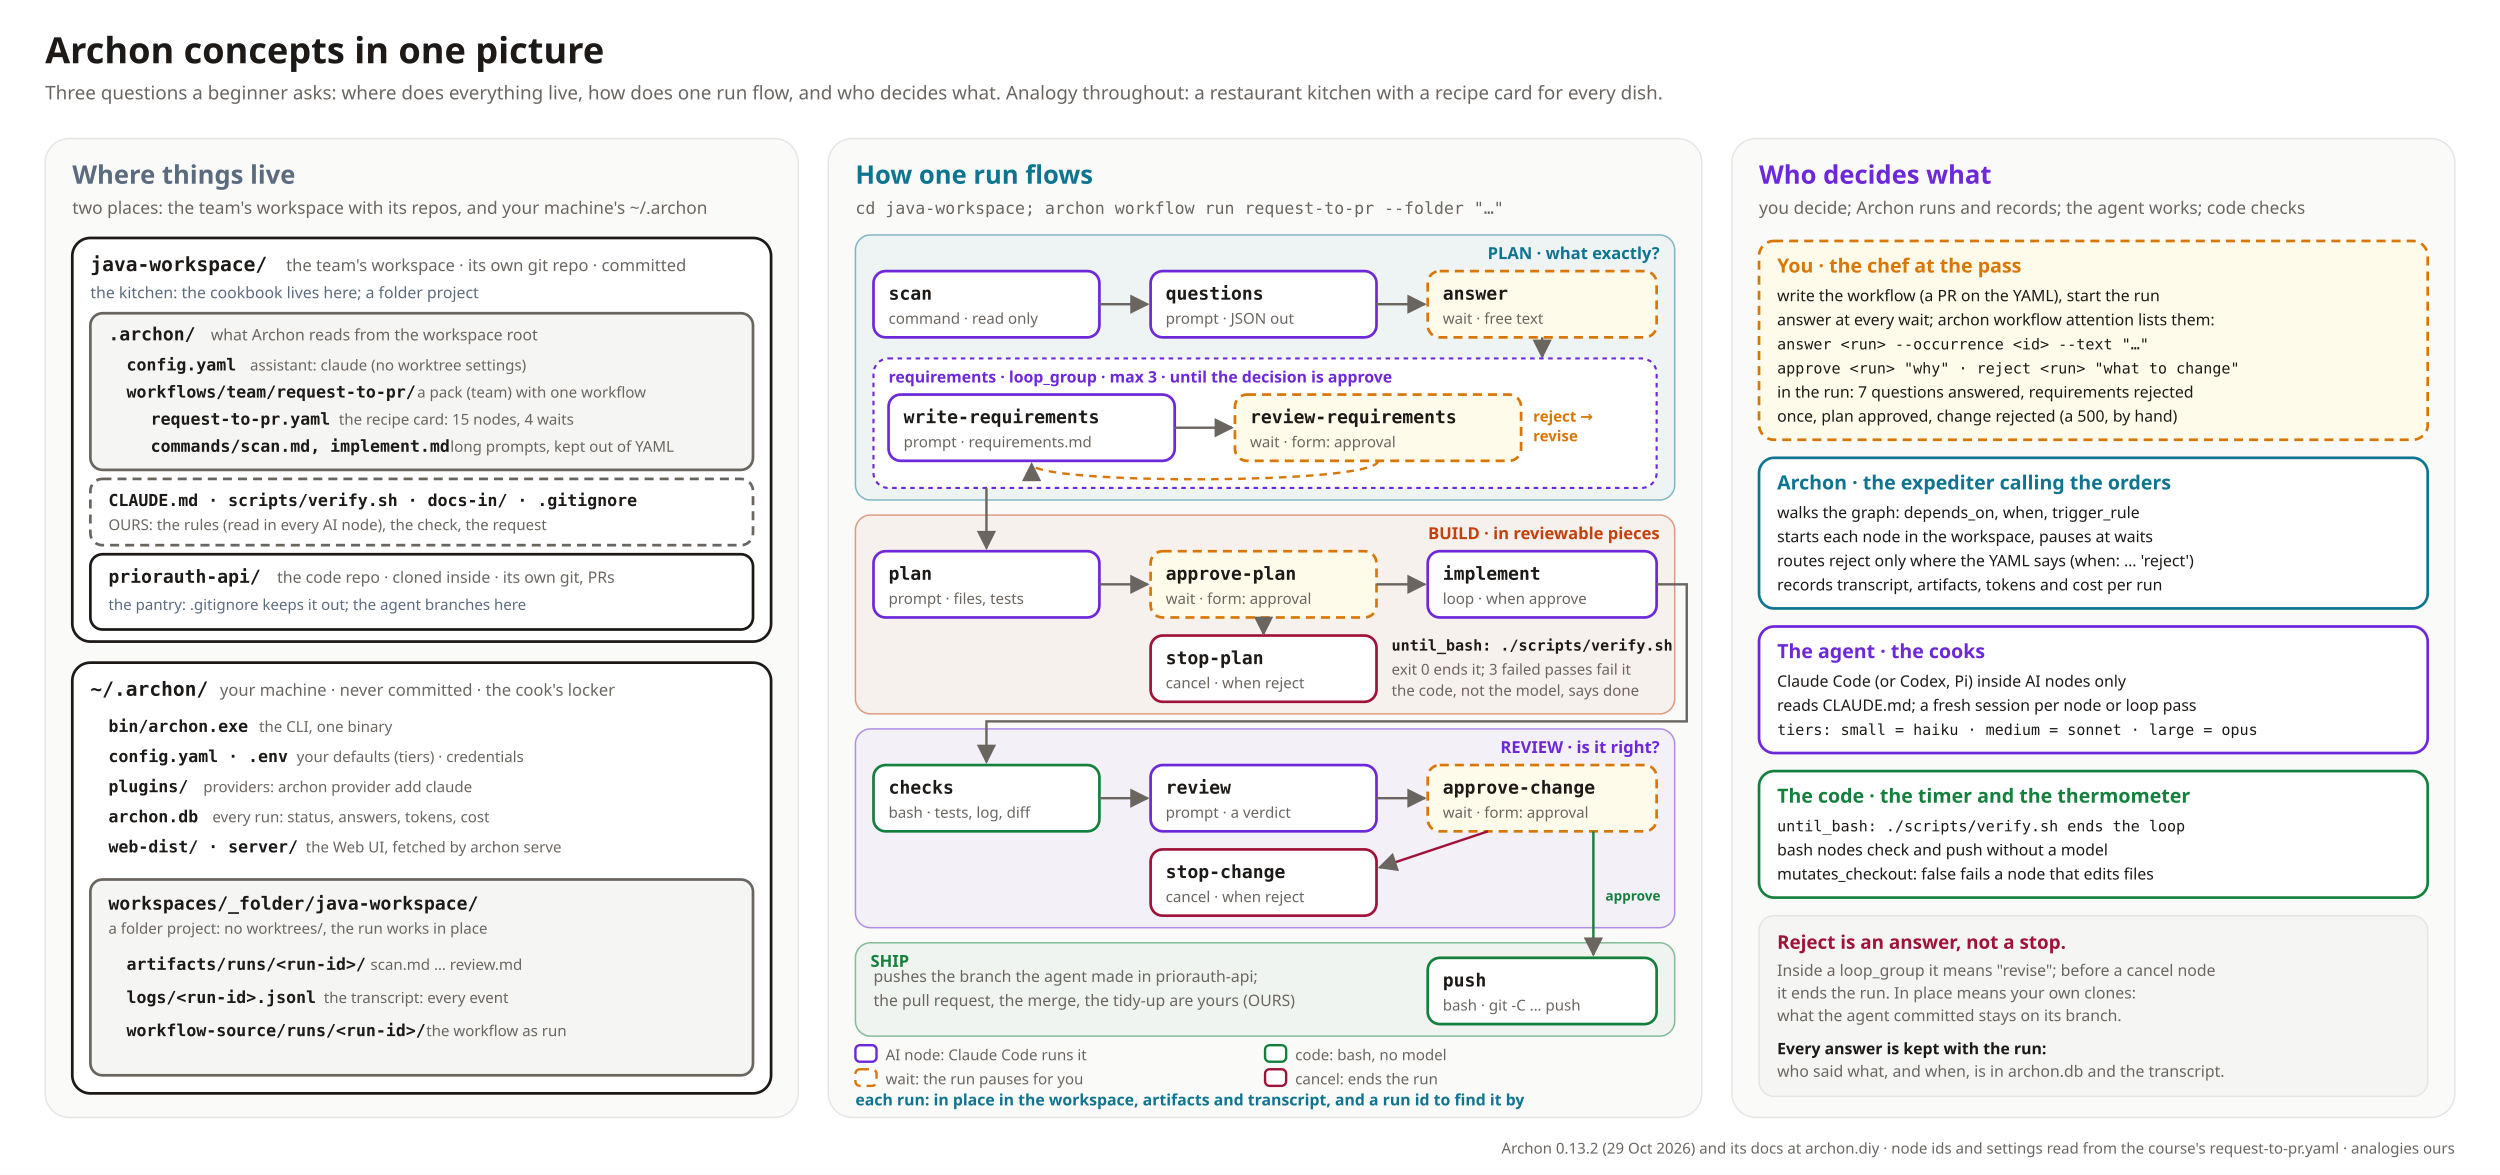
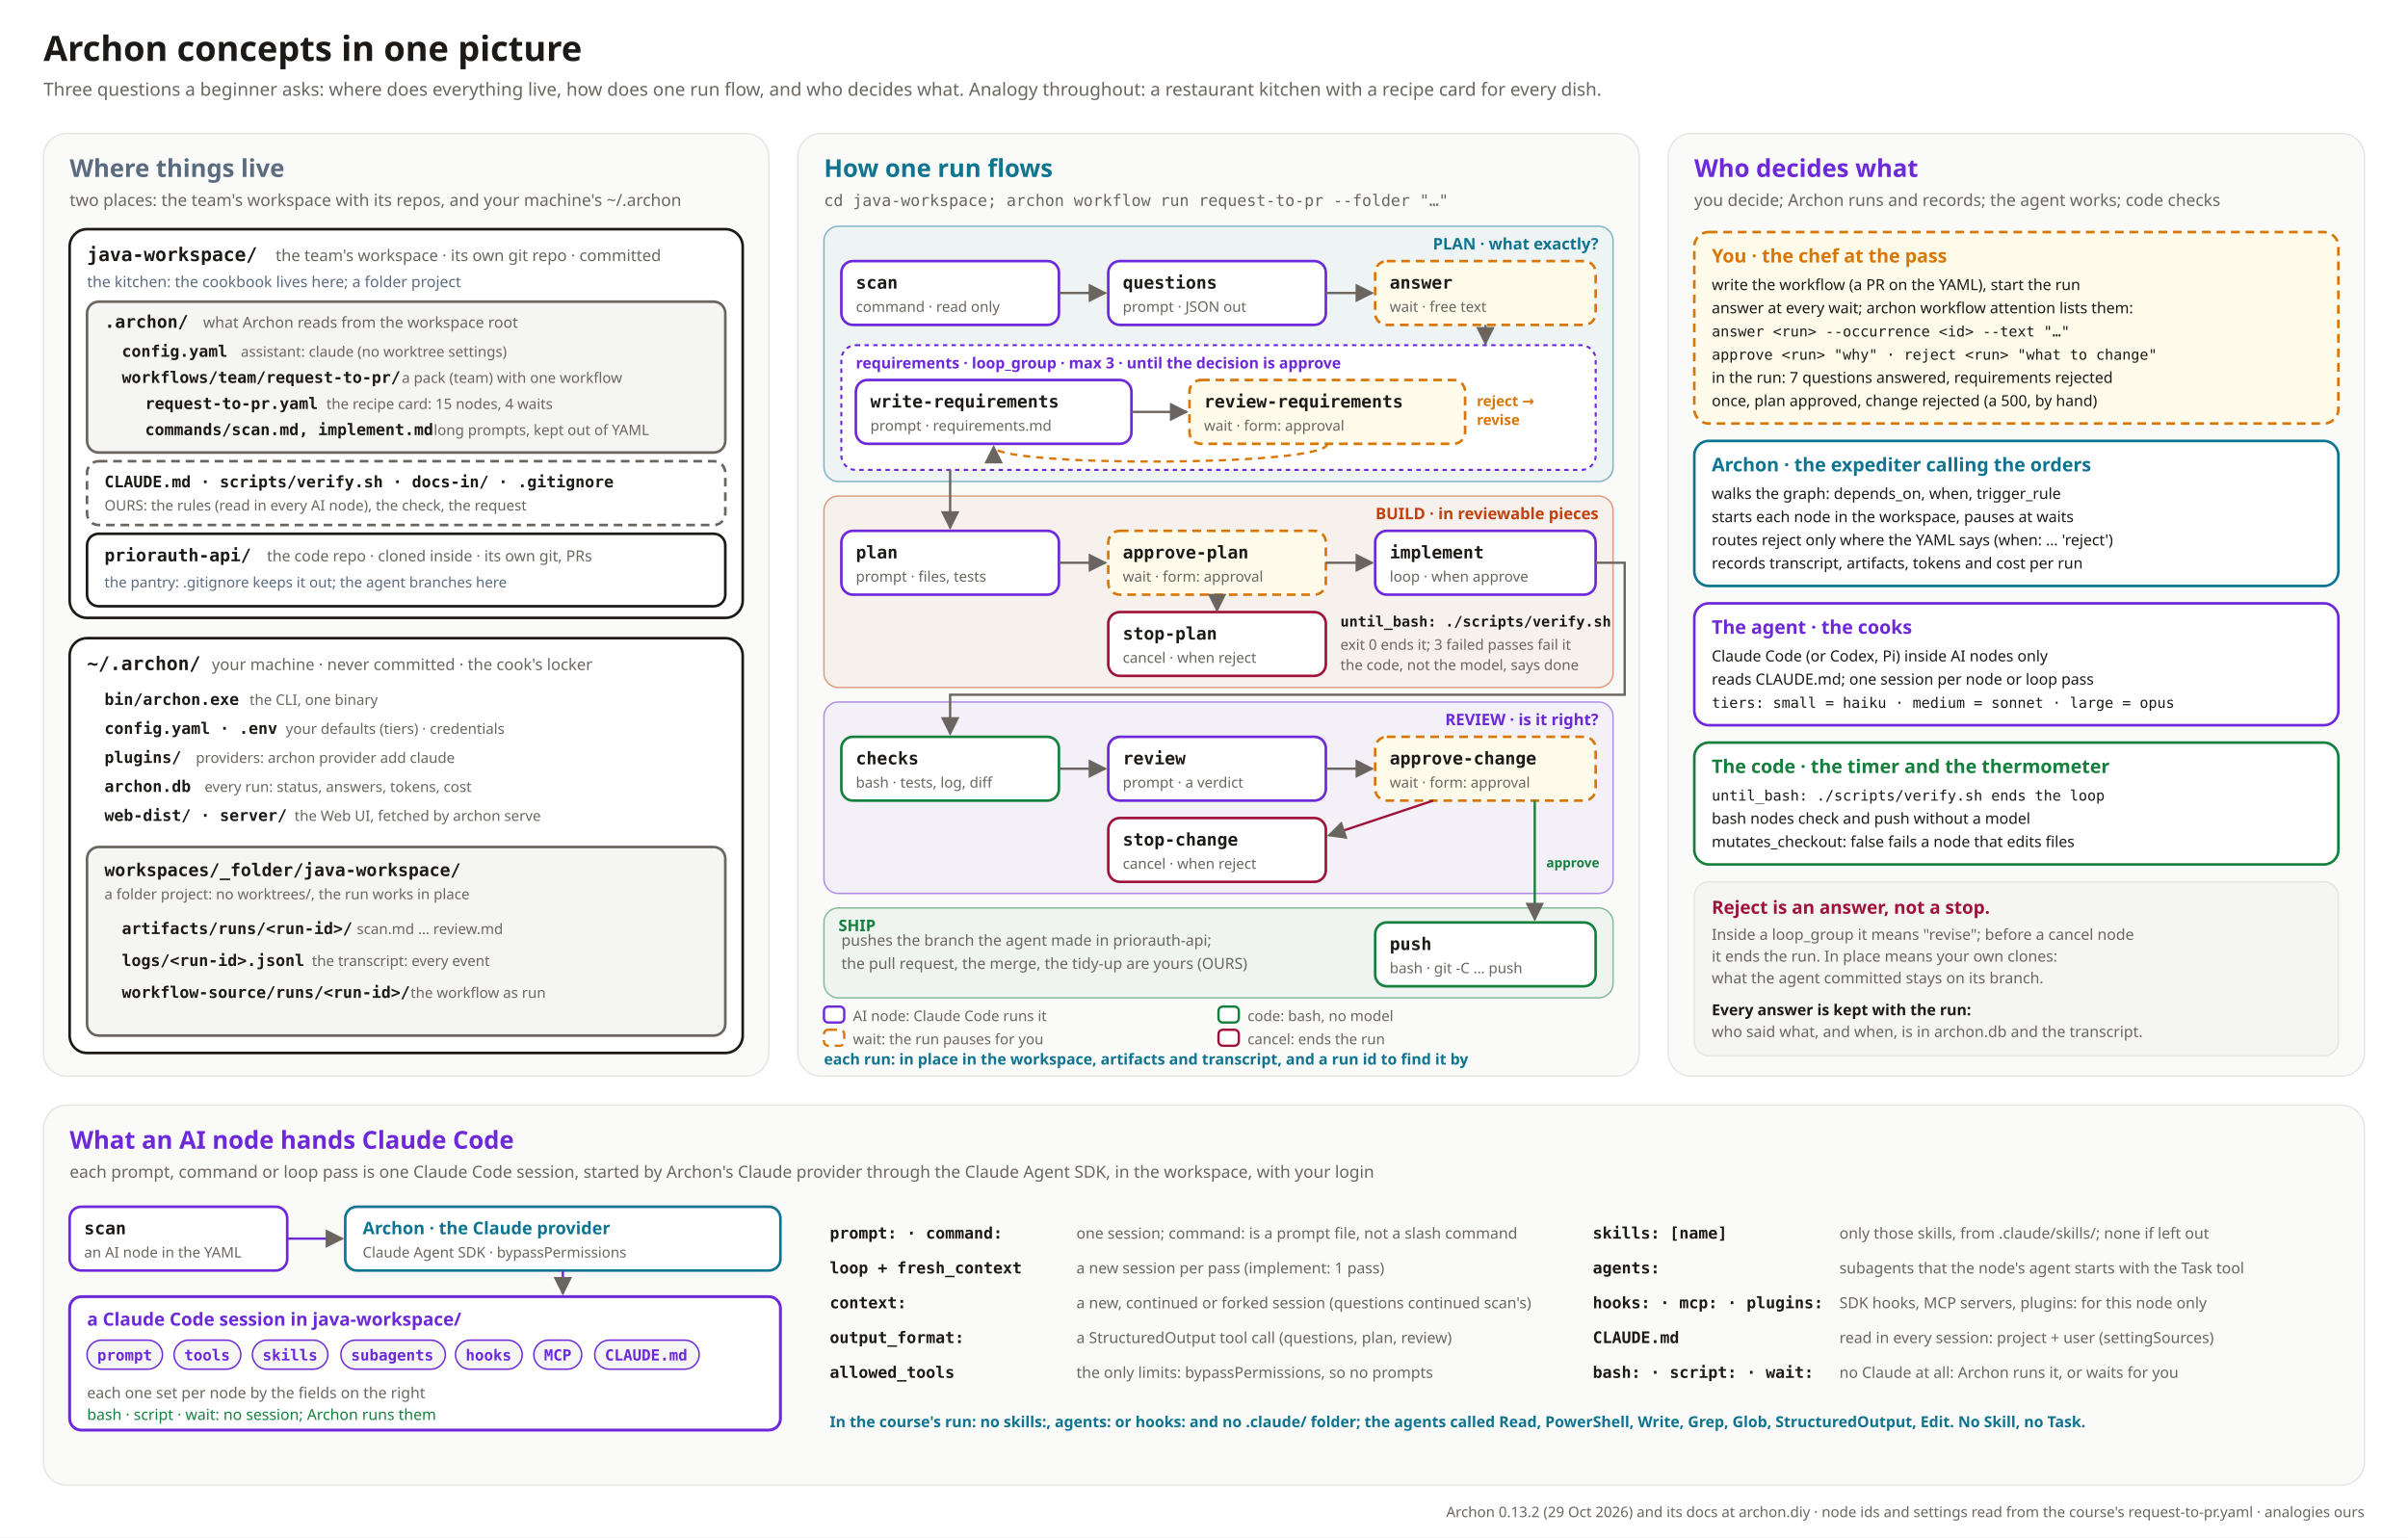
- <svg xmlns="http://www.w3.org/2000/svg" viewBox="0 0 1660 780" width="1660" height="780" role="img" aria-labelledby="t1">
+ <svg xmlns="http://www.w3.org/2000/svg" viewBox="0 0 1660 1060" width="1660" height="1060" role="img" aria-labelledby="t1">
  <defs>
    <marker id="ah" viewBox="0 0 10 10" refX="9" refY="5" markerWidth="8" markerHeight="8" orient="auto-start-reverse">
      <path d="M0 0 L10 5 L0 10 z" fill="#6B6560" />
    </marker>
  </defs>
-   <rect width="1660" height="780" fill="#FFFFFF" />
+   <rect width="1660" height="1060" fill="#FFFFFF" />
  <text x="30" y="42" font-size="24" font-weight="700" fill="#1C1917" text-anchor="start" font-family="'Segoe UI', system-ui, sans-serif">Archon concepts in one picture</text>
  <text x="30" y="66" font-size="12.5" font-weight="400" fill="#6B6560" text-anchor="start" font-family="'Segoe UI', system-ui, sans-serif">Three questions a beginner asks: where does everything live, how does one run flow, and who decides what. Analogy throughout: a restaurant kitchen with a recipe card for every dish.</text>
  <rect x="30" y="92" width="500" height="650" rx="16" fill="#FAFAF9" stroke="#E7E5E4" stroke-width="1" />
  <text x="48" y="122" font-size="17" font-weight="700" fill="#5B6B7F" text-anchor="start" font-family="'Segoe UI', system-ui, sans-serif">Where things live</text>
  <text x="48" y="142" font-size="11.5" font-weight="400" fill="#6B6560" text-anchor="start" font-family="'Segoe UI', system-ui, sans-serif">two places: the team's workspace with its repos, and your machine's ~/.archon</text>
  <rect x="48" y="158" width="464" height="268" rx="12" fill="#FFFFFF" stroke="#1C1917" stroke-width="1.8" />
  <text x="60" y="180" font-size="13" font-weight="700" fill="#1C1917" text-anchor="start" font-family="ui-monospace, Consolas, Menlo, monospace">java-workspace/</text>
  <text x="190" y="180" font-size="11" font-weight="400" fill="#6B6560" text-anchor="start" font-family="'Segoe UI', system-ui, sans-serif">the team's workspace · its own git repo · committed</text>
  <text x="60" y="198" font-size="10.5" font-weight="400" fill="#5B6B7F" text-anchor="start" font-family="'Segoe UI', system-ui, sans-serif">the kitchen: the cookbook lives here; a folder project</text>
  <rect x="60" y="208" width="440" height="104" rx="8" fill="#F5F5F4" stroke="#6B6560" stroke-width="1.8" />
  <text x="72" y="226" font-size="12" font-weight="700" fill="#1C1917" text-anchor="start" font-family="ui-monospace, Consolas, Menlo, monospace">.archon/</text>
  <text x="140" y="226" font-size="10.5" font-weight="400" fill="#6B6560" text-anchor="start" font-family="'Segoe UI', system-ui, sans-serif">what Archon reads from the workspace root</text>
  <text x="84" y="246" font-size="11" font-weight="600" fill="#1C1917" text-anchor="start" font-family="ui-monospace, Consolas, Menlo, monospace">config.yaml</text>
  <text x="166" y="246" font-size="10" font-weight="400" fill="#6B6560" text-anchor="start" font-family="'Segoe UI', system-ui, sans-serif">assistant: claude (no worktree settings)</text>
  <text x="84" y="264" font-size="11" font-weight="600" fill="#1C1917" text-anchor="start" font-family="ui-monospace, Consolas, Menlo, monospace">workflows/team/request-to-pr/</text>
  <text x="277" y="264" font-size="10" font-weight="400" fill="#6B6560" text-anchor="start" font-family="'Segoe UI', system-ui, sans-serif">a pack (team) with one workflow</text>
  <text x="100" y="282" font-size="11" font-weight="600" fill="#1C1917" text-anchor="start" font-family="ui-monospace, Consolas, Menlo, monospace">request-to-pr.yaml</text>
  <text x="225" y="282" font-size="10" font-weight="400" fill="#6B6560" text-anchor="start" font-family="'Segoe UI', system-ui, sans-serif">the recipe card: 15 nodes, 4 waits</text>
  <text x="100" y="300" font-size="11" font-weight="600" fill="#1C1917" text-anchor="start" font-family="ui-monospace, Consolas, Menlo, monospace">commands/scan.md, implement.md</text>
  <text x="299" y="300" font-size="10" font-weight="400" fill="#6B6560" text-anchor="start" font-family="'Segoe UI', system-ui, sans-serif">long prompts, kept out of YAML</text>
  <rect x="60" y="318" width="440" height="44" rx="8" fill="#FFFFFF" stroke="#6B6560" stroke-width="1.8" stroke-dasharray="6 4" />
  <text x="72" y="336" font-size="11" font-weight="600" fill="#1C1917" text-anchor="start" font-family="ui-monospace, Consolas, Menlo, monospace">CLAUDE.md · scripts/verify.sh · docs-in/ · .gitignore</text>
  <text x="72" y="352" font-size="10" font-weight="400" fill="#6B6560" text-anchor="start" font-family="'Segoe UI', system-ui, sans-serif">OURS: the rules (read in every AI node), the check, the request</text>
  <rect x="60" y="368" width="440" height="50" rx="8" fill="#FFFFFF" stroke="#1C1917" stroke-width="1.8" />
  <text x="72" y="387" font-size="12" font-weight="700" fill="#1C1917" text-anchor="start" font-family="ui-monospace, Consolas, Menlo, monospace">priorauth-api/</text>
  <text x="184" y="387" font-size="10.5" font-weight="400" fill="#6B6560" text-anchor="start" font-family="'Segoe UI', system-ui, sans-serif">the code repo · cloned inside · its own git, PRs</text>
  <text x="72" y="405" font-size="10" font-weight="400" fill="#5B6B7F" text-anchor="start" font-family="'Segoe UI', system-ui, sans-serif">the pantry: .gitignore keeps it out; the agent branches here</text>
  <rect x="48" y="440" width="464" height="286" rx="12" fill="#FFFFFF" stroke="#1C1917" stroke-width="1.8" />
  <text x="60" y="462" font-size="13" font-weight="700" fill="#1C1917" text-anchor="start" font-family="ui-monospace, Consolas, Menlo, monospace">~/.archon/</text>
  <text x="146" y="462" font-size="11" font-weight="400" fill="#6B6560" text-anchor="start" font-family="'Segoe UI', system-ui, sans-serif">your machine · never committed · the cook's locker</text>
  <text x="72" y="486" font-size="11" font-weight="600" fill="#1C1917" text-anchor="start" font-family="ui-monospace, Consolas, Menlo, monospace">bin/archon.exe</text>
  <text x="172" y="486" font-size="10" font-weight="400" fill="#6B6560" text-anchor="start" font-family="'Segoe UI', system-ui, sans-serif">the CLI, one binary</text>
  <text x="72" y="506" font-size="11" font-weight="600" fill="#1C1917" text-anchor="start" font-family="ui-monospace, Consolas, Menlo, monospace">config.yaml · .env</text>
  <text x="197" y="506" font-size="10" font-weight="400" fill="#6B6560" text-anchor="start" font-family="'Segoe UI', system-ui, sans-serif">your defaults (tiers) · credentials</text>
  <text x="72" y="526" font-size="11" font-weight="600" fill="#1C1917" text-anchor="start" font-family="ui-monospace, Consolas, Menlo, monospace">plugins/</text>
  <text x="135" y="526" font-size="10" font-weight="400" fill="#6B6560" text-anchor="start" font-family="'Segoe UI', system-ui, sans-serif">providers: archon provider add claude</text>
  <text x="72" y="546" font-size="11" font-weight="600" fill="#1C1917" text-anchor="start" font-family="ui-monospace, Consolas, Menlo, monospace">archon.db</text>
  <text x="141" y="546" font-size="10" font-weight="400" fill="#6B6560" text-anchor="start" font-family="'Segoe UI', system-ui, sans-serif">every run: status, answers, tokens, cost</text>
  <text x="72" y="566" font-size="11" font-weight="600" fill="#1C1917" text-anchor="start" font-family="ui-monospace, Consolas, Menlo, monospace">web-dist/ · server/</text>
  <text x="203" y="566" font-size="10" font-weight="400" fill="#6B6560" text-anchor="start" font-family="'Segoe UI', system-ui, sans-serif">the Web UI, fetched by archon serve</text>
  <rect x="60" y="584" width="440" height="130" rx="8" fill="#F5F5F4" stroke="#6B6560" stroke-width="1.8" />
  <text x="72" y="604" font-size="12" font-weight="700" fill="#1C1917" text-anchor="start" font-family="ui-monospace, Consolas, Menlo, monospace">workspaces/_folder/java-workspace/</text>
  <text x="72" y="620" font-size="10" font-weight="400" fill="#6B6560" text-anchor="start" font-family="'Segoe UI', system-ui, sans-serif">a folder project: no worktrees/, the run works in place</text>
  <text x="84" y="644" font-size="11" font-weight="600" fill="#1C1917" text-anchor="start" font-family="ui-monospace, Consolas, Menlo, monospace">artifacts/runs/&lt;run-id&gt;/</text>
  <text x="246" y="644" font-size="10" font-weight="400" fill="#6B6560" text-anchor="start" font-family="'Segoe UI', system-ui, sans-serif">scan.md … review.md</text>
  <text x="84" y="666" font-size="11" font-weight="600" fill="#1C1917" text-anchor="start" font-family="ui-monospace, Consolas, Menlo, monospace">logs/&lt;run-id&gt;.jsonl</text>
  <text x="215" y="666" font-size="10" font-weight="400" fill="#6B6560" text-anchor="start" font-family="'Segoe UI', system-ui, sans-serif">the transcript: every event</text>
  <text x="84" y="688" font-size="11" font-weight="600" fill="#1C1917" text-anchor="start" font-family="ui-monospace, Consolas, Menlo, monospace">workflow-source/runs/&lt;run-id&gt;/</text>
  <text x="283" y="688" font-size="10" font-weight="400" fill="#6B6560" text-anchor="start" font-family="'Segoe UI', system-ui, sans-serif">the workflow as run</text>
  <rect x="550" y="92" width="580" height="650" rx="16" fill="#FAFAF9" stroke="#E7E5E4" stroke-width="1" />
  <text x="568" y="122" font-size="17" font-weight="700" fill="#0E7490" text-anchor="start" font-family="'Segoe UI', system-ui, sans-serif">How one run flows</text>
  <text x="568" y="142" font-size="11" font-weight="400" fill="#6B6560" text-anchor="start" font-family="ui-monospace, Consolas, Menlo, monospace">cd java-workspace; archon workflow run request-to-pr --folder "…"</text>
  <rect x="568" y="156" width="544" height="176" rx="10" fill="#0E7490" fill-opacity=".05" stroke="#0E7490" stroke-opacity=".5" stroke-width="1" />
  <text x="1102" y="172" font-size="11" font-weight="700" fill="#0E7490" text-anchor="end" font-family="'Segoe UI', system-ui, sans-serif">PLAN · what exactly?</text>
  <rect x="580" y="180" width="150" height="44" rx="8" fill="#FFFFFF" stroke="#6D28D9" stroke-width="1.8" />
  <text x="590" y="199" font-size="12" font-weight="700" fill="#1C1917" text-anchor="start" font-family="ui-monospace, Consolas, Menlo, monospace">scan</text>
  <text x="590" y="215" font-size="10" font-weight="400" fill="#6B6560" text-anchor="start" font-family="'Segoe UI', system-ui, sans-serif">command · read only</text>
  <rect x="764" y="180" width="150" height="44" rx="8" fill="#FFFFFF" stroke="#6D28D9" stroke-width="1.8" />
  <text x="774" y="199" font-size="12" font-weight="700" fill="#1C1917" text-anchor="start" font-family="ui-monospace, Consolas, Menlo, monospace">questions</text>
  <text x="774" y="215" font-size="10" font-weight="400" fill="#6B6560" text-anchor="start" font-family="'Segoe UI', system-ui, sans-serif">prompt · JSON out</text>
  <rect x="948" y="180" width="152" height="44" rx="8" fill="#FFFBEB" stroke="#D97706" stroke-width="1.8" stroke-dasharray="6 4" />
  <text x="958" y="199" font-size="12" font-weight="700" fill="#1C1917" text-anchor="start" font-family="ui-monospace, Consolas, Menlo, monospace">answer</text>
  <text x="958" y="215" font-size="10" font-weight="400" fill="#6B6560" text-anchor="start" font-family="'Segoe UI', system-ui, sans-serif">wait · free text</text>
  <path d="M730 202 L762 202" fill="none" stroke="#6B6560" stroke-width="1.6" marker-end="url(#ah)" />
  <path d="M914 202 L946 202" fill="none" stroke="#6B6560" stroke-width="1.6" marker-end="url(#ah)" />
  <path d="M1024 224 L1024 237" fill="none" stroke="#6B6560" stroke-width="1.6" marker-end="url(#ah)" />
  <rect x="580" y="238" width="520" height="86" rx="10" fill="#FFFFFF" stroke="#6D28D9" stroke-width="1.4" stroke-dasharray="3 3" />
  <text x="590" y="254" font-size="10.5" font-weight="700" fill="#6D28D9" text-anchor="start" font-family="'Segoe UI', system-ui, sans-serif">requirements · loop_group · max 3 · until the decision is approve</text>
  <rect x="590" y="262" width="190" height="44" rx="8" fill="#FFFFFF" stroke="#6D28D9" stroke-width="1.8" />
  <text x="600" y="281" font-size="12" font-weight="700" fill="#1C1917" text-anchor="start" font-family="ui-monospace, Consolas, Menlo, monospace">write-requirements</text>
  <text x="600" y="297" font-size="10" font-weight="400" fill="#6B6560" text-anchor="start" font-family="'Segoe UI', system-ui, sans-serif">prompt · requirements.md</text>
  <rect x="820" y="262" width="190" height="44" rx="8" fill="#FFFBEB" stroke="#D97706" stroke-width="1.8" stroke-dasharray="6 4" />
  <text x="830" y="281" font-size="12" font-weight="700" fill="#1C1917" text-anchor="start" font-family="ui-monospace, Consolas, Menlo, monospace">review-requirements</text>
  <text x="830" y="297" font-size="10" font-weight="400" fill="#6B6560" text-anchor="start" font-family="'Segoe UI', system-ui, sans-serif">wait · form: approval</text>
  <path d="M780 284 L818 284" fill="none" stroke="#6B6560" stroke-width="1.6" marker-end="url(#ah)" />
  <path d="M915 306 C915 322, 685 322, 685 308" fill="none" stroke="#D97706" stroke-width="1.6" stroke-dasharray="5 4" marker-end="url(#ah)" />
  <text x="1018" y="280" font-size="10" font-weight="700" fill="#D97706" text-anchor="start" font-family="'Segoe UI', system-ui, sans-serif">reject →</text>
  <text x="1018" y="293" font-size="10" font-weight="700" fill="#D97706" text-anchor="start" font-family="'Segoe UI', system-ui, sans-serif">revise</text>
  <rect x="568" y="342" width="544" height="132" rx="10" fill="#C2410C" fill-opacity=".05" stroke="#C2410C" stroke-opacity=".5" stroke-width="1" />
  <text x="1102" y="358" font-size="11" font-weight="700" fill="#C2410C" text-anchor="end" font-family="'Segoe UI', system-ui, sans-serif">BUILD · in reviewable pieces</text>
  <path d="M655 324 L655 364" fill="none" stroke="#6B6560" stroke-width="1.6" marker-end="url(#ah)" />
  <rect x="580" y="366" width="150" height="44" rx="8" fill="#FFFFFF" stroke="#6D28D9" stroke-width="1.8" />
  <text x="590" y="385" font-size="12" font-weight="700" fill="#1C1917" text-anchor="start" font-family="ui-monospace, Consolas, Menlo, monospace">plan</text>
  <text x="590" y="401" font-size="10" font-weight="400" fill="#6B6560" text-anchor="start" font-family="'Segoe UI', system-ui, sans-serif">prompt · files, tests</text>
  <rect x="764" y="366" width="150" height="44" rx="8" fill="#FFFBEB" stroke="#D97706" stroke-width="1.8" stroke-dasharray="6 4" />
  <text x="774" y="385" font-size="12" font-weight="700" fill="#1C1917" text-anchor="start" font-family="ui-monospace, Consolas, Menlo, monospace">approve-plan</text>
  <text x="774" y="401" font-size="10" font-weight="400" fill="#6B6560" text-anchor="start" font-family="'Segoe UI', system-ui, sans-serif">wait · form: approval</text>
  <rect x="948" y="366" width="152" height="44" rx="8" fill="#FFFFFF" stroke="#6D28D9" stroke-width="1.8" />
  <text x="958" y="385" font-size="12" font-weight="700" fill="#1C1917" text-anchor="start" font-family="ui-monospace, Consolas, Menlo, monospace">implement</text>
  <text x="958" y="401" font-size="10" font-weight="400" fill="#6B6560" text-anchor="start" font-family="'Segoe UI', system-ui, sans-serif">loop · when approve</text>
  <path d="M730 388 L762 388" fill="none" stroke="#6B6560" stroke-width="1.6" marker-end="url(#ah)" />
  <path d="M914 388 L946 388" fill="none" stroke="#6B6560" stroke-width="1.6" marker-end="url(#ah)" />
  <rect x="764" y="422" width="150" height="44" rx="8" fill="#FFFFFF" stroke="#9F1239" stroke-width="1.8" />
  <text x="774" y="441" font-size="12" font-weight="700" fill="#1C1917" text-anchor="start" font-family="ui-monospace, Consolas, Menlo, monospace">stop-plan</text>
  <text x="774" y="457" font-size="10" font-weight="400" fill="#6B6560" text-anchor="start" font-family="'Segoe UI', system-ui, sans-serif">cancel · when reject</text>
  <path d="M839 410 L839 421" fill="none" stroke="#9F1239" stroke-width="1.6" marker-end="url(#ah)" />
  <text x="924" y="432" font-size="10" font-weight="700" fill="#1C1917" text-anchor="start" font-family="ui-monospace, Consolas, Menlo, monospace">until_bash: ./scripts/verify.sh</text>
  <text x="924" y="448" font-size="10" font-weight="400" fill="#6B6560" text-anchor="start" font-family="'Segoe UI', system-ui, sans-serif">exit 0 ends it; 3 failed passes fail it</text>
  <text x="924" y="462" font-size="10" font-weight="400" fill="#6B6560" text-anchor="start" font-family="'Segoe UI', system-ui, sans-serif">the code, not the model, says done</text>
  <rect x="568" y="484" width="544" height="132" rx="10" fill="#6D28D9" fill-opacity=".05" stroke="#6D28D9" stroke-opacity=".5" stroke-width="1" />
  <text x="1102" y="500" font-size="11" font-weight="700" fill="#6D28D9" text-anchor="end" font-family="'Segoe UI', system-ui, sans-serif">REVIEW · is it right?</text>
  <path d="M1100 388 L1120 388 L1120 479 L655 479 L655 506" fill="none" stroke="#6B6560" stroke-width="1.6" marker-end="url(#ah)" />
  <rect x="580" y="508" width="150" height="44" rx="8" fill="#FFFFFF" stroke="#15803D" stroke-width="1.8" />
  <text x="590" y="527" font-size="12" font-weight="700" fill="#1C1917" text-anchor="start" font-family="ui-monospace, Consolas, Menlo, monospace">checks</text>
  <text x="590" y="543" font-size="10" font-weight="400" fill="#6B6560" text-anchor="start" font-family="'Segoe UI', system-ui, sans-serif">bash · tests, log, diff</text>
  <rect x="764" y="508" width="150" height="44" rx="8" fill="#FFFFFF" stroke="#6D28D9" stroke-width="1.8" />
  <text x="774" y="527" font-size="12" font-weight="700" fill="#1C1917" text-anchor="start" font-family="ui-monospace, Consolas, Menlo, monospace">review</text>
  <text x="774" y="543" font-size="10" font-weight="400" fill="#6B6560" text-anchor="start" font-family="'Segoe UI', system-ui, sans-serif">prompt · a verdict</text>
  <rect x="948" y="508" width="152" height="44" rx="8" fill="#FFFBEB" stroke="#D97706" stroke-width="1.8" stroke-dasharray="6 4" />
  <text x="958" y="527" font-size="12" font-weight="700" fill="#1C1917" text-anchor="start" font-family="ui-monospace, Consolas, Menlo, monospace">approve-change</text>
  <text x="958" y="543" font-size="10" font-weight="400" fill="#6B6560" text-anchor="start" font-family="'Segoe UI', system-ui, sans-serif">wait · form: approval</text>
  <path d="M730 530 L762 530" fill="none" stroke="#6B6560" stroke-width="1.6" marker-end="url(#ah)" />
  <path d="M914 530 L946 530" fill="none" stroke="#6B6560" stroke-width="1.6" marker-end="url(#ah)" />
  <rect x="764" y="564" width="150" height="44" rx="8" fill="#FFFFFF" stroke="#9F1239" stroke-width="1.8" />
  <text x="774" y="583" font-size="12" font-weight="700" fill="#1C1917" text-anchor="start" font-family="ui-monospace, Consolas, Menlo, monospace">stop-change</text>
  <text x="774" y="599" font-size="10" font-weight="400" fill="#6B6560" text-anchor="start" font-family="'Segoe UI', system-ui, sans-serif">cancel · when reject</text>
  <path d="M988 552 L916 576" fill="none" stroke="#9F1239" stroke-width="1.6" marker-end="url(#ah)" />
  <rect x="568" y="626" width="544" height="62" rx="10" fill="#15803D" fill-opacity=".05" stroke="#15803D" stroke-opacity=".5" stroke-width="1" />
  <text x="578" y="642" font-size="11" font-weight="700" fill="#15803D" text-anchor="start" font-family="'Segoe UI', system-ui, sans-serif">SHIP</text>
  <rect x="948" y="636" width="152" height="44" rx="8" fill="#FFFFFF" stroke="#15803D" stroke-width="1.8" />
  <text x="958" y="655" font-size="12" font-weight="700" fill="#1C1917" text-anchor="start" font-family="ui-monospace, Consolas, Menlo, monospace">push</text>
  <text x="958" y="671" font-size="10" font-weight="400" fill="#6B6560" text-anchor="start" font-family="'Segoe UI', system-ui, sans-serif">bash · git -C … push</text>
  <path d="M1058 552 L1058 634" fill="none" stroke="#15803D" stroke-width="1.6" marker-end="url(#ah)" />
  <text x="1066" y="598" font-size="9" font-weight="700" fill="#15803D" text-anchor="start" font-family="'Segoe UI', system-ui, sans-serif">approve</text>
  <text x="580" y="652" font-size="10.5" font-weight="400" fill="#6B6560" text-anchor="start" font-family="'Segoe UI', system-ui, sans-serif">pushes the branch the agent made in priorauth-api;</text>
  <text x="580" y="668" font-size="10.5" font-weight="400" fill="#6B6560" text-anchor="start" font-family="'Segoe UI', system-ui, sans-serif">the pull request, the merge, the tidy-up are yours (OURS)</text>
  <rect x="568" y="694" width="14" height="11" rx="3" fill="#FFFFFF" stroke="#6D28D9" stroke-width="1.6" />
  <text x="588" y="704" font-size="10" font-weight="400" fill="#6B6560" text-anchor="start" font-family="'Segoe UI', system-ui, sans-serif">AI node: Claude Code runs it</text>
  <rect x="840" y="694" width="14" height="11" rx="3" fill="#FFFFFF" stroke="#15803D" stroke-width="1.6" />
  <text x="860" y="704" font-size="10" font-weight="400" fill="#6B6560" text-anchor="start" font-family="'Segoe UI', system-ui, sans-serif">code: bash, no model</text>
  <rect x="568" y="710" width="14" height="11" rx="3" fill="#FFFFFF" stroke="#D97706" stroke-width="1.6" stroke-dasharray="6 4" />
  <text x="588" y="720" font-size="10" font-weight="400" fill="#6B6560" text-anchor="start" font-family="'Segoe UI', system-ui, sans-serif">wait: the run pauses for you</text>
  <rect x="840" y="710" width="14" height="11" rx="3" fill="#FFFFFF" stroke="#9F1239" stroke-width="1.6" />
  <text x="860" y="720" font-size="10" font-weight="400" fill="#6B6560" text-anchor="start" font-family="'Segoe UI', system-ui, sans-serif">cancel: ends the run</text>
  <text x="568" y="734" font-size="10.5" font-weight="600" fill="#0E7490" text-anchor="start" font-family="'Segoe UI', system-ui, sans-serif">each run: in place in the workspace, artifacts and transcript, and a run id to find it by</text>
  <rect x="1150" y="92" width="480" height="650" rx="16" fill="#FAFAF9" stroke="#E7E5E4" stroke-width="1" />
  <text x="1168" y="122" font-size="17" font-weight="700" fill="#6D28D9" text-anchor="start" font-family="'Segoe UI', system-ui, sans-serif">Who decides what</text>
  <text x="1168" y="142" font-size="11.5" font-weight="400" fill="#6B6560" text-anchor="start" font-family="'Segoe UI', system-ui, sans-serif">you decide; Archon runs and records; the agent works; code checks</text>
  <rect x="1168" y="160" width="444" height="132" rx="10" fill="#FFFBEB" stroke="#D97706" stroke-width="1.8" stroke-dasharray="6 4" />
  <text x="1180" y="181" font-size="13" font-weight="700" fill="#D97706" text-anchor="start" font-family="'Segoe UI', system-ui, sans-serif">You · the chef at the pass</text>
  <text x="1180" y="200" font-size="10.5" font-weight="400" fill="#1C1917" text-anchor="start" font-family="'Segoe UI', system-ui, sans-serif">write the workflow (a PR on the YAML), start the run</text>
  <text x="1180" y="216" font-size="10.5" font-weight="400" fill="#1C1917" text-anchor="start" font-family="'Segoe UI', system-ui, sans-serif">answer at every wait; archon workflow attention lists them:</text>
  <text x="1180" y="232" font-size="10" font-weight="400" fill="#1C1917" text-anchor="start" font-family="ui-monospace, Consolas, Menlo, monospace">answer &lt;run&gt; --occurrence &lt;id&gt; --text "…"</text>
  <text x="1180" y="248" font-size="10" font-weight="400" fill="#1C1917" text-anchor="start" font-family="ui-monospace, Consolas, Menlo, monospace">approve &lt;run&gt; "why" · reject &lt;run&gt; "what to change"</text>
  <text x="1180" y="264" font-size="10.5" font-weight="400" fill="#1C1917" text-anchor="start" font-family="'Segoe UI', system-ui, sans-serif">in the run: 7 questions answered, requirements rejected</text>
  <text x="1180" y="280" font-size="10.5" font-weight="400" fill="#1C1917" text-anchor="start" font-family="'Segoe UI', system-ui, sans-serif">once, plan approved, change rejected (a 500, by hand)</text>
  <rect x="1168" y="304" width="444" height="100" rx="10" fill="#FFFFFF" stroke="#0E7490" stroke-width="1.8" />
  <text x="1180" y="325" font-size="13" font-weight="700" fill="#0E7490" text-anchor="start" font-family="'Segoe UI', system-ui, sans-serif">Archon · the expediter calling the orders</text>
  <text x="1180" y="344" font-size="10.5" font-weight="400" fill="#1C1917" text-anchor="start" font-family="'Segoe UI', system-ui, sans-serif">walks the graph: depends_on, when, trigger_rule</text>
  <text x="1180" y="360" font-size="10.5" font-weight="400" fill="#1C1917" text-anchor="start" font-family="'Segoe UI', system-ui, sans-serif">starts each node in the workspace, pauses at waits</text>
  <text x="1180" y="376" font-size="10.5" font-weight="400" fill="#1C1917" text-anchor="start" font-family="'Segoe UI', system-ui, sans-serif">routes reject only where the YAML says (when: … 'reject')</text>
  <text x="1180" y="392" font-size="10.5" font-weight="400" fill="#1C1917" text-anchor="start" font-family="'Segoe UI', system-ui, sans-serif">records transcript, artifacts, tokens and cost per run</text>
  <rect x="1168" y="416" width="444" height="84" rx="10" fill="#FFFFFF" stroke="#6D28D9" stroke-width="1.8" />
  <text x="1180" y="437" font-size="13" font-weight="700" fill="#6D28D9" text-anchor="start" font-family="'Segoe UI', system-ui, sans-serif">The agent · the cooks</text>
  <text x="1180" y="456" font-size="10.5" font-weight="400" fill="#1C1917" text-anchor="start" font-family="'Segoe UI', system-ui, sans-serif">Claude Code (or Codex, Pi) inside AI nodes only</text>
-   <text x="1180" y="472" font-size="10.5" font-weight="400" fill="#1C1917" text-anchor="start" font-family="'Segoe UI', system-ui, sans-serif">reads CLAUDE.md; a fresh session per node or loop pass</text>
+   <text x="1180" y="472" font-size="10.5" font-weight="400" fill="#1C1917" text-anchor="start" font-family="'Segoe UI', system-ui, sans-serif">reads CLAUDE.md; one session per node or loop pass</text>
  <text x="1180" y="488" font-size="10" font-weight="400" fill="#1C1917" text-anchor="start" font-family="ui-monospace, Consolas, Menlo, monospace">tiers: small = haiku · medium = sonnet · large = opus</text>
  <rect x="1168" y="512" width="444" height="84" rx="10" fill="#FFFFFF" stroke="#15803D" stroke-width="1.8" />
  <text x="1180" y="533" font-size="13" font-weight="700" fill="#15803D" text-anchor="start" font-family="'Segoe UI', system-ui, sans-serif">The code · the timer and the thermometer</text>
  <text x="1180" y="552" font-size="10" font-weight="400" fill="#1C1917" text-anchor="start" font-family="ui-monospace, Consolas, Menlo, monospace">until_bash: ./scripts/verify.sh ends the loop</text>
  <text x="1180" y="568" font-size="10.5" font-weight="400" fill="#1C1917" text-anchor="start" font-family="'Segoe UI', system-ui, sans-serif">bash nodes check and push without a model</text>
  <text x="1180" y="584" font-size="10.5" font-weight="400" fill="#1C1917" text-anchor="start" font-family="'Segoe UI', system-ui, sans-serif">mutates_checkout: false fails a node that edits files</text>
  <rect x="1168" y="608" width="444" height="120" rx="10" fill="#F5F5F4" stroke="#E7E5E4" stroke-width="1" />
  <text x="1180" y="630" font-size="12.5" font-weight="700" fill="#9F1239" text-anchor="start" font-family="'Segoe UI', system-ui, sans-serif">Reject is an answer, not a stop.</text>
  <text x="1180" y="648" font-size="10.5" font-weight="400" fill="#6B6560" text-anchor="start" font-family="'Segoe UI', system-ui, sans-serif">Inside a loop_group it means "revise"; before a cancel node</text>
  <text x="1180" y="663" font-size="10.5" font-weight="400" fill="#6B6560" text-anchor="start" font-family="'Segoe UI', system-ui, sans-serif">it ends the run. In place means your own clones:</text>
  <text x="1180" y="678" font-size="10.5" font-weight="400" fill="#6B6560" text-anchor="start" font-family="'Segoe UI', system-ui, sans-serif">what the agent committed stays on its branch.</text>
  <text x="1180" y="700" font-size="10.5" font-weight="700" fill="#1C1917" text-anchor="start" font-family="'Segoe UI', system-ui, sans-serif">Every answer is kept with the run:</text>
  <text x="1180" y="715" font-size="10.5" font-weight="400" fill="#6B6560" text-anchor="start" font-family="'Segoe UI', system-ui, sans-serif">who said what, and when, is in archon.db and the transcript.</text>
-   <text x="1630" y="766" font-size="10" font-weight="400" fill="#6B6560" text-anchor="end" font-family="'Segoe UI', system-ui, sans-serif">Archon 0.13.2 (29 Oct 2026) and its docs at archon.diy · node ids and settings read from the course's request-to-pr.yaml · analogies ours</text>
+   <rect x="30" y="762" width="1600" height="262" rx="16" fill="#FAFAF9" stroke="#E7E5E4" stroke-width="1" />
+   <text x="48" y="792" font-size="17" font-weight="700" fill="#6D28D9" text-anchor="start" font-family="'Segoe UI', system-ui, sans-serif">What an AI node hands Claude Code</text>
+   <text x="48" y="812" font-size="11.5" font-weight="400" fill="#6B6560" text-anchor="start" font-family="'Segoe UI', system-ui, sans-serif">each prompt, command or loop pass is one Claude Code session, started by Archon's Claude provider through the Claude Agent SDK, in the workspace, with your login</text>
+   <rect x="48" y="832" width="150" height="44" rx="8" fill="#FFFFFF" stroke="#6D28D9" stroke-width="1.8" />
+   <text x="58" y="851" font-size="12" font-weight="700" fill="#1C1917" text-anchor="start" font-family="ui-monospace, Consolas, Menlo, monospace">scan</text>
+   <text x="58" y="867" font-size="10" font-weight="400" fill="#6B6560" text-anchor="start" font-family="'Segoe UI', system-ui, sans-serif">an AI node in the YAML</text>
+   <path d="M198 854 L236 854" fill="none" stroke="#6D28D9" stroke-width="1.6" marker-end="url(#ah)" />
+   <rect x="238" y="832" width="300" height="44" rx="8" fill="#FFFFFF" stroke="#0E7490" stroke-width="1.8" />
+   <text x="250" y="851" font-size="12" font-weight="700" fill="#0E7490" text-anchor="start" font-family="'Segoe UI', system-ui, sans-serif">Archon · the Claude provider</text>
+   <text x="250" y="867" font-size="10" font-weight="400" fill="#6B6560" text-anchor="start" font-family="'Segoe UI', system-ui, sans-serif">Claude Agent SDK · bypassPermissions</text>
+   <path d="M388 876 L388 892" fill="none" stroke="#6D28D9" stroke-width="1.6" marker-end="url(#ah)" />
+   <rect x="48" y="894" width="490" height="92" rx="8" fill="#FFFFFF" stroke="#6D28D9" stroke-width="2" />
+   <text x="60" y="914" font-size="12.5" font-weight="700" fill="#6D28D9" text-anchor="start" font-family="'Segoe UI', system-ui, sans-serif">a Claude Code session in java-workspace/</text>
+   <rect x="60" y="924" width="52" height="20" rx="10" fill="#F5F5F4" stroke="#6D28D9" stroke-width="1" />
+   <text x="67" y="938" font-size="10.5" font-weight="600" fill="#6D28D9" text-anchor="start" font-family="ui-monospace, Consolas, Menlo, monospace">prompt</text>
+   <rect x="120" y="924" width="46" height="20" rx="10" fill="#F5F5F4" stroke="#6D28D9" stroke-width="1" />
+   <text x="127" y="938" font-size="10.5" font-weight="600" fill="#6D28D9" text-anchor="start" font-family="ui-monospace, Consolas, Menlo, monospace">tools</text>
+   <rect x="174" y="924" width="52" height="20" rx="10" fill="#F5F5F4" stroke="#6D28D9" stroke-width="1" />
+   <text x="181" y="938" font-size="10.5" font-weight="600" fill="#6D28D9" text-anchor="start" font-family="ui-monospace, Consolas, Menlo, monospace">skills</text>
+   <rect x="235" y="924" width="72" height="20" rx="10" fill="#F5F5F4" stroke="#6D28D9" stroke-width="1" />
+   <text x="242" y="938" font-size="10.5" font-weight="600" fill="#6D28D9" text-anchor="start" font-family="ui-monospace, Consolas, Menlo, monospace">subagents</text>
+   <rect x="314" y="924" width="46" height="20" rx="10" fill="#F5F5F4" stroke="#6D28D9" stroke-width="1" />
+   <text x="321" y="938" font-size="10.5" font-weight="600" fill="#6D28D9" text-anchor="start" font-family="ui-monospace, Consolas, Menlo, monospace">hooks</text>
+   <rect x="368" y="924" width="33" height="20" rx="10" fill="#F5F5F4" stroke="#6D28D9" stroke-width="1" />
+   <text x="375" y="938" font-size="10.5" font-weight="600" fill="#6D28D9" text-anchor="start" font-family="ui-monospace, Consolas, Menlo, monospace">MCP</text>
+   <rect x="410" y="924" width="72" height="20" rx="10" fill="#F5F5F4" stroke="#6D28D9" stroke-width="1" />
+   <text x="417" y="938" font-size="10.5" font-weight="600" fill="#6D28D9" text-anchor="start" font-family="ui-monospace, Consolas, Menlo, monospace">CLAUDE.md</text>
+   <text x="60" y="964" font-size="10.5" font-weight="400" fill="#6B6560" text-anchor="start" font-family="'Segoe UI', system-ui, sans-serif">each one set per node by the fields on the right</text>
+   <text x="60" y="979" font-size="10.5" font-weight="400" fill="#15803D" text-anchor="start" font-family="'Segoe UI', system-ui, sans-serif">bash · script · wait: no session; Archon runs them</text>
+   <text x="572" y="854" font-size="11" font-weight="700" fill="#1C1917" text-anchor="start" font-family="ui-monospace, Consolas, Menlo, monospace">prompt: · command:</text>
+   <text x="742" y="854" font-size="10.5" font-weight="400" fill="#6B6560" text-anchor="start" font-family="'Segoe UI', system-ui, sans-serif">one session; command: is a prompt file, not a slash command</text>
+   <text x="572" y="878" font-size="11" font-weight="700" fill="#1C1917" text-anchor="start" font-family="ui-monospace, Consolas, Menlo, monospace">loop + fresh_context</text>
+   <text x="742" y="878" font-size="10.5" font-weight="400" fill="#6B6560" text-anchor="start" font-family="'Segoe UI', system-ui, sans-serif">a new session per pass (implement: 1 pass)</text>
+   <text x="572" y="902" font-size="11" font-weight="700" fill="#1C1917" text-anchor="start" font-family="ui-monospace, Consolas, Menlo, monospace">context:</text>
+   <text x="742" y="902" font-size="10.5" font-weight="400" fill="#6B6560" text-anchor="start" font-family="'Segoe UI', system-ui, sans-serif">a new, continued or forked session (questions continued scan's)</text>
+   <text x="572" y="926" font-size="11" font-weight="700" fill="#1C1917" text-anchor="start" font-family="ui-monospace, Consolas, Menlo, monospace">output_format:</text>
+   <text x="742" y="926" font-size="10.5" font-weight="400" fill="#6B6560" text-anchor="start" font-family="'Segoe UI', system-ui, sans-serif">a StructuredOutput tool call (questions, plan, review)</text>
+   <text x="572" y="950" font-size="11" font-weight="700" fill="#1C1917" text-anchor="start" font-family="ui-monospace, Consolas, Menlo, monospace">allowed_tools</text>
+   <text x="742" y="950" font-size="10.5" font-weight="400" fill="#6B6560" text-anchor="start" font-family="'Segoe UI', system-ui, sans-serif">the only limits: bypassPermissions, so no prompts</text>
+   <text x="1098" y="854" font-size="11" font-weight="700" fill="#1C1917" text-anchor="start" font-family="ui-monospace, Consolas, Menlo, monospace">skills: [name]</text>
+   <text x="1268" y="854" font-size="10.5" font-weight="400" fill="#6B6560" text-anchor="start" font-family="'Segoe UI', system-ui, sans-serif">only those skills, from .claude/skills/; none if left out</text>
+   <text x="1098" y="878" font-size="11" font-weight="700" fill="#1C1917" text-anchor="start" font-family="ui-monospace, Consolas, Menlo, monospace">agents:</text>
+   <text x="1268" y="878" font-size="10.5" font-weight="400" fill="#6B6560" text-anchor="start" font-family="'Segoe UI', system-ui, sans-serif">subagents that the node's agent starts with the Task tool</text>
+   <text x="1098" y="902" font-size="11" font-weight="700" fill="#1C1917" text-anchor="start" font-family="ui-monospace, Consolas, Menlo, monospace">hooks: · mcp: · plugins:</text>
+   <text x="1268" y="902" font-size="10.5" font-weight="400" fill="#6B6560" text-anchor="start" font-family="'Segoe UI', system-ui, sans-serif">SDK hooks, MCP servers, plugins: for this node only</text>
+   <text x="1098" y="926" font-size="11" font-weight="700" fill="#1C1917" text-anchor="start" font-family="ui-monospace, Consolas, Menlo, monospace">CLAUDE.md</text>
+   <text x="1268" y="926" font-size="10.5" font-weight="400" fill="#6B6560" text-anchor="start" font-family="'Segoe UI', system-ui, sans-serif">read in every session: project + user (settingSources)</text>
+   <text x="1098" y="950" font-size="11" font-weight="700" fill="#1C1917" text-anchor="start" font-family="ui-monospace, Consolas, Menlo, monospace">bash: · script: · wait:</text>
+   <text x="1268" y="950" font-size="10.5" font-weight="400" fill="#6B6560" text-anchor="start" font-family="'Segoe UI', system-ui, sans-serif">no Claude at all: Archon runs it, or waits for you</text>
+   <text x="572" y="984" font-size="10.5" font-weight="600" fill="#0E7490" text-anchor="start" font-family="'Segoe UI', system-ui, sans-serif">In the course's run: no skills:, agents: or hooks: and no .claude/ folder; the agents called Read, PowerShell, Write, Grep, Glob, StructuredOutput, Edit. No Skill, no Task.</text>
+   <text x="1630" y="1046" font-size="10" font-weight="400" fill="#6B6560" text-anchor="end" font-family="'Segoe UI', system-ui, sans-serif">Archon 0.13.2 (29 Oct 2026) and its docs at archon.diy · node ids and settings read from the course's request-to-pr.yaml · analogies ours</text>
</svg>
